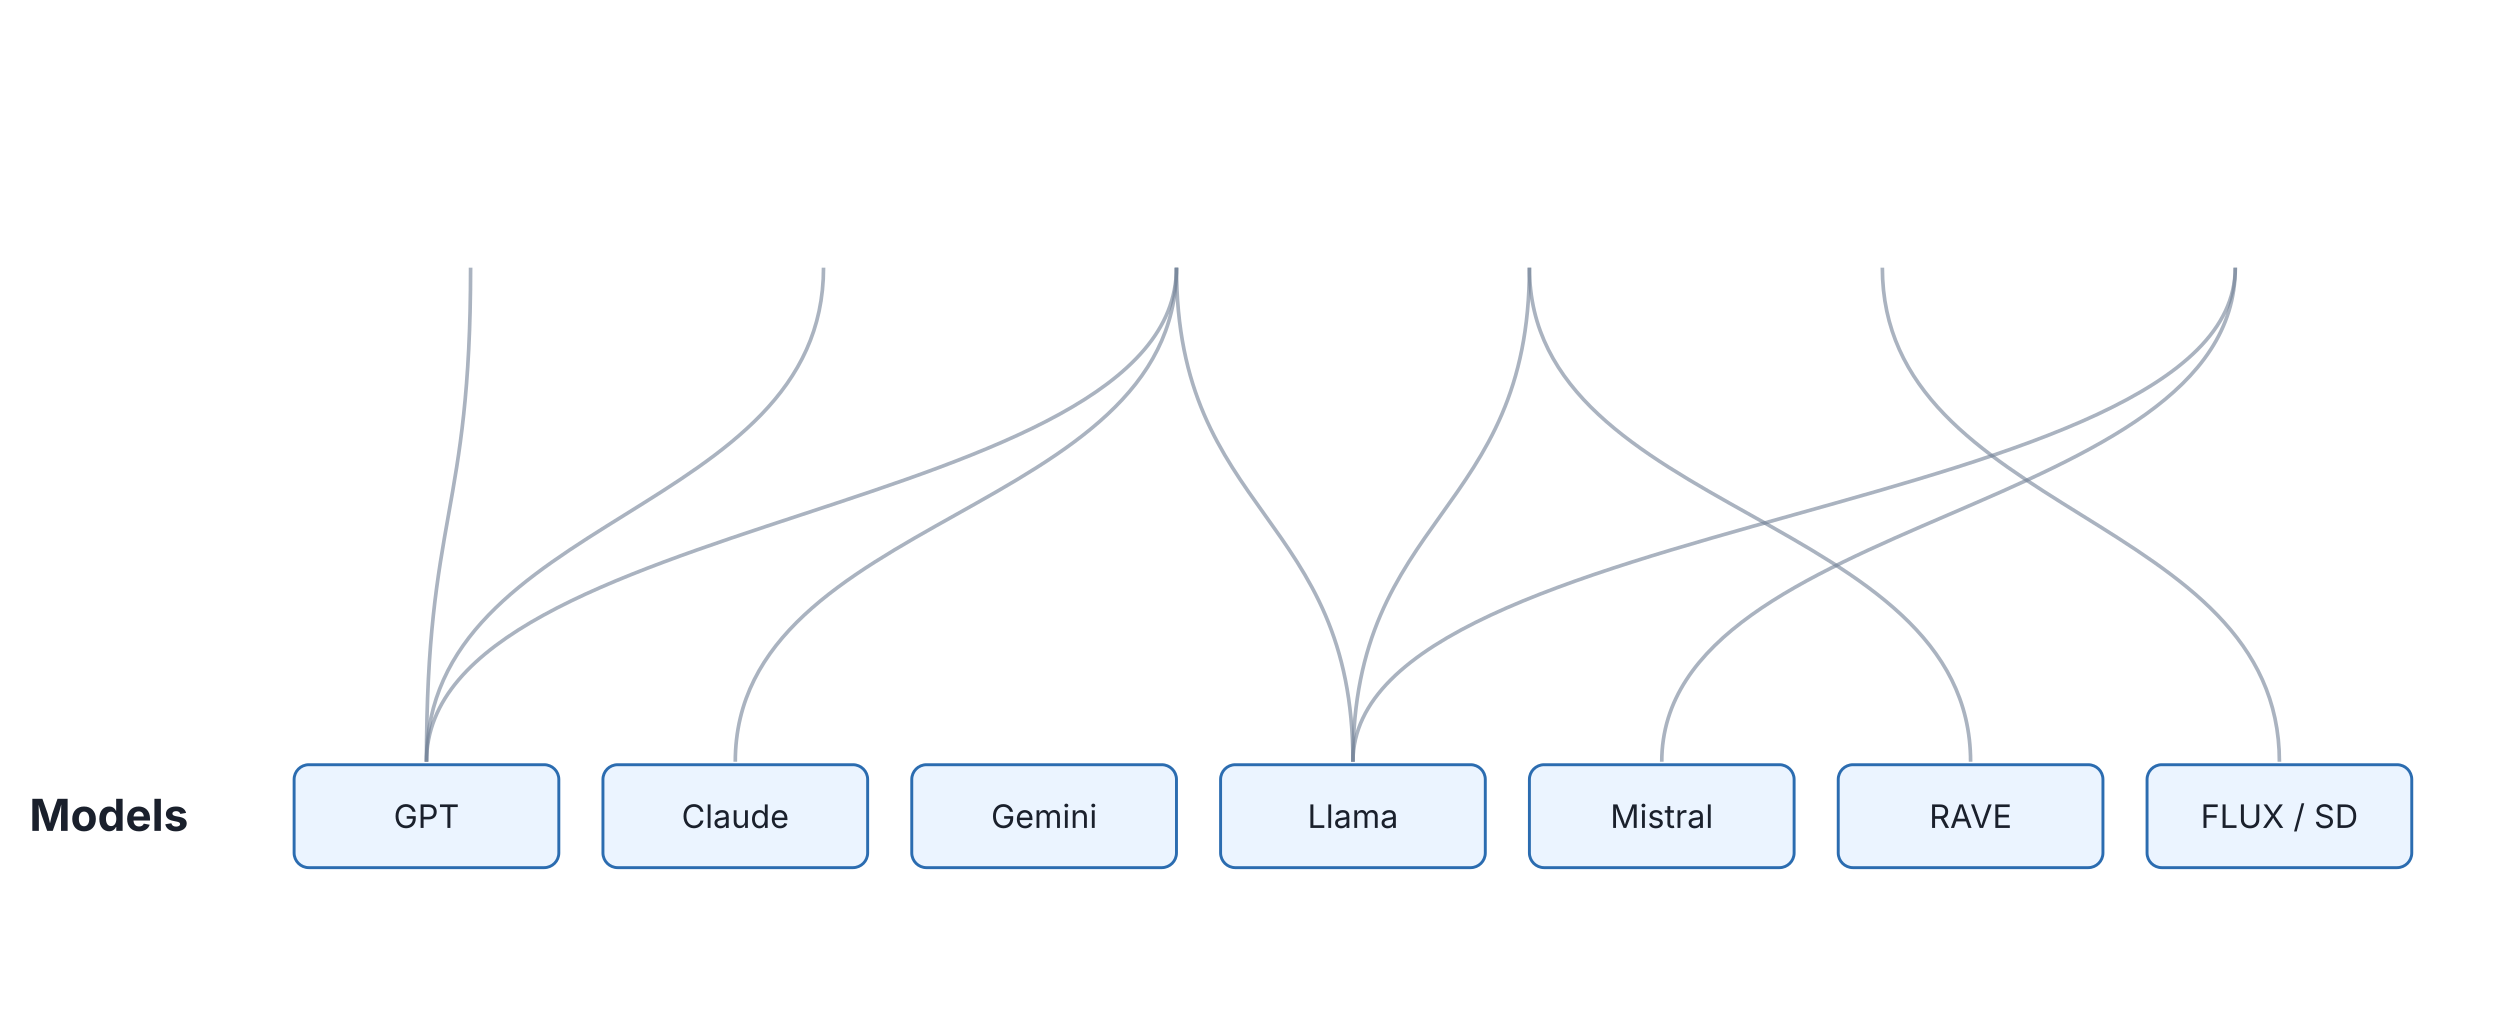
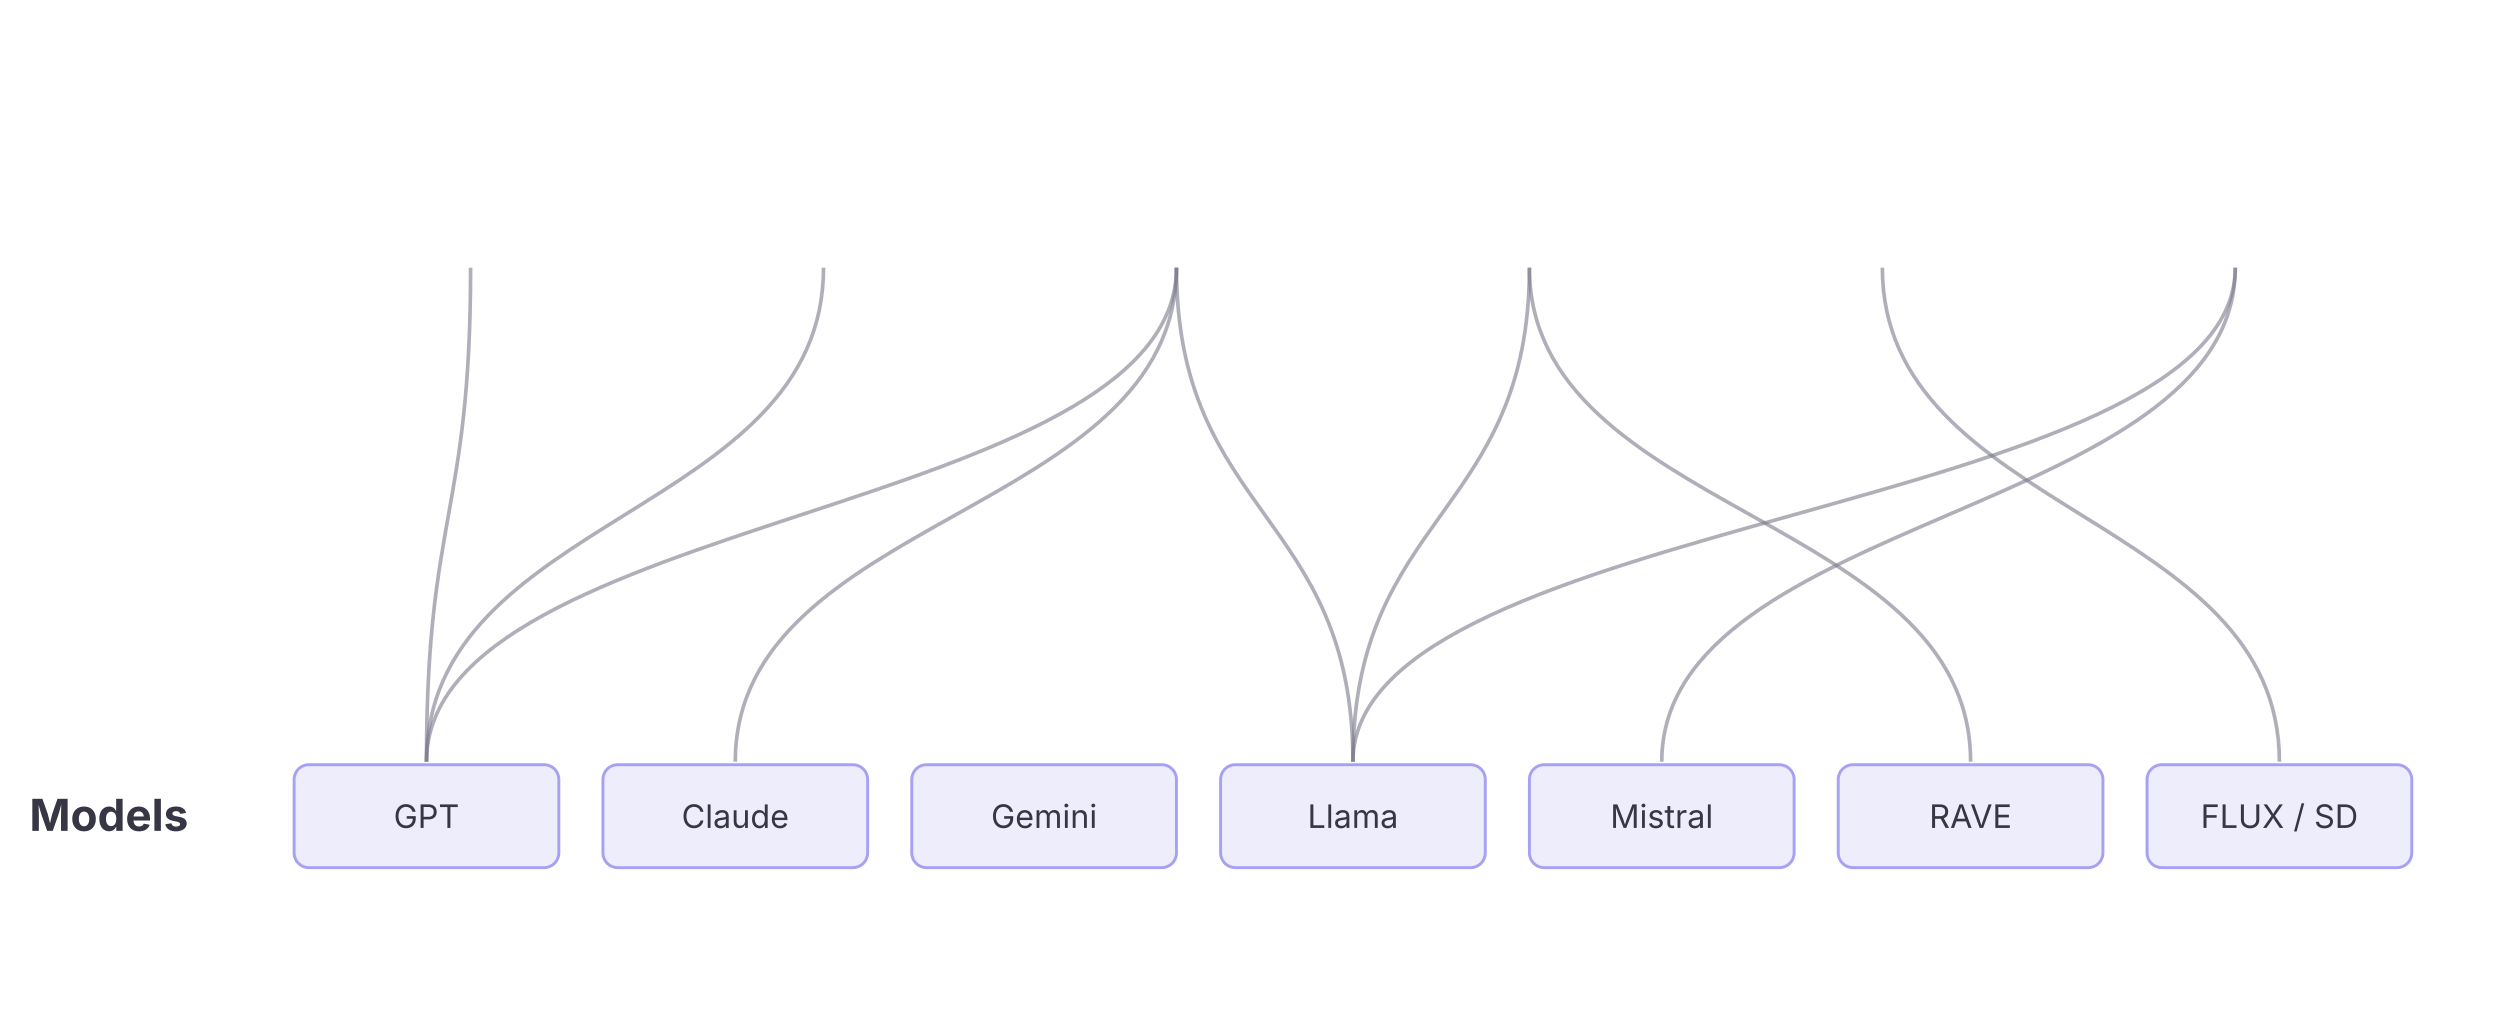
<svg xmlns="http://www.w3.org/2000/svg" viewBox="0 0 1700 700" font-family="Inter, Helvetica Neue, Helvetica, Arial, sans-serif">
  <defs />
-   <text x="20" y="565.0" text-anchor="start" font-size="30" fill="#1a202c" font-weight="bold">Models</text>
-   <rect x="200" y="520" width="180" height="70" rx="10" fill="#ebf4ff" stroke="#2b6cb0" stroke-width="2" />
-   <text x="290.0" y="563.0" text-anchor="middle" font-size="22" fill="#1a202c" font-weight="normal">GPT</text>
-   <rect x="410" y="520" width="180" height="70" rx="10" fill="#ebf4ff" stroke="#2b6cb0" stroke-width="2" />
-   <text x="500.0" y="563.0" text-anchor="middle" font-size="22" fill="#1a202c" font-weight="normal">Claude</text>
-   <rect x="620" y="520" width="180" height="70" rx="10" fill="#ebf4ff" stroke="#2b6cb0" stroke-width="2" />
-   <text x="710.0" y="563.0" text-anchor="middle" font-size="22" fill="#1a202c" font-weight="normal">Gemini</text>
-   <rect x="830" y="520" width="180" height="70" rx="10" fill="#ebf4ff" stroke="#2b6cb0" stroke-width="2" />
-   <text x="920.0" y="563.0" text-anchor="middle" font-size="22" fill="#1a202c" font-weight="normal">Llama</text>
-   <rect x="1040" y="520" width="180" height="70" rx="10" fill="#ebf4ff" stroke="#2b6cb0" stroke-width="2" />
-   <text x="1130.0" y="563.0" text-anchor="middle" font-size="22" fill="#1a202c" font-weight="normal">Mistral</text>
-   <rect x="1250" y="520" width="180" height="70" rx="10" fill="#ebf4ff" stroke="#2b6cb0" stroke-width="2" />
-   <text x="1340.0" y="563.0" text-anchor="middle" font-size="22" fill="#1a202c" font-weight="normal">RAVE</text>
-   <rect x="1460" y="520" width="180" height="70" rx="10" fill="#ebf4ff" stroke="#2b6cb0" stroke-width="2" />
-   <text x="1550.0" y="563.0" text-anchor="middle" font-size="22" fill="#1a202c" font-weight="normal">FLUX / SD</text>
-   <path d="M320.0,182 C320.0,350 290.0,350 290.0,518" fill="none" stroke="#718096" stroke-width="2.5" opacity=".6" />
-   <path d="M560.0,182 C560.0,350 290.0,350 290.0,518" fill="none" stroke="#718096" stroke-width="2.5" opacity=".6" />
-   <path d="M800.0,182 C800.0,350 290.0,350 290.0,518" fill="none" stroke="#718096" stroke-width="2.5" opacity=".6" />
-   <path d="M800.0,182 C800.0,350 500.0,350 500.0,518" fill="none" stroke="#718096" stroke-width="2.5" opacity=".6" />
-   <path d="M800.0,182 C800.0,350 920.0,350 920.0,518" fill="none" stroke="#718096" stroke-width="2.5" opacity=".6" />
-   <path d="M1040.0,182 C1040.0,350 1340.0,350 1340.0,518" fill="none" stroke="#718096" stroke-width="2.5" opacity=".6" />
-   <path d="M1040.0,182 C1040.0,350 920.0,350 920.0,518" fill="none" stroke="#718096" stroke-width="2.5" opacity=".6" />
-   <path d="M1280.0,182 C1280.0,350 1550.0,350 1550.0,518" fill="none" stroke="#718096" stroke-width="2.5" opacity=".6" />
-   <path d="M1520.0,182 C1520.0,350 920.0,350 920.0,518" fill="none" stroke="#718096" stroke-width="2.5" opacity=".6" />
-   <path d="M1520.0,182 C1520.0,350 1130.0,350 1130.0,518" fill="none" stroke="#718096" stroke-width="2.5" opacity=".6" />
+   <text x="20" y="565.0" text-anchor="start" font-size="30" fill="#363644" font-weight="bold">Models</text>
+   <rect x="200" y="520" width="180" height="70" rx="10" fill="#eeedfc" stroke="#A7A1F4" stroke-width="2" />
+   <text x="290.0" y="563.0" text-anchor="middle" font-size="22" fill="#363644" font-weight="normal">GPT</text>
+   <rect x="410" y="520" width="180" height="70" rx="10" fill="#eeedfc" stroke="#A7A1F4" stroke-width="2" />
+   <text x="500.0" y="563.0" text-anchor="middle" font-size="22" fill="#363644" font-weight="normal">Claude</text>
+   <rect x="620" y="520" width="180" height="70" rx="10" fill="#eeedfc" stroke="#A7A1F4" stroke-width="2" />
+   <text x="710.0" y="563.0" text-anchor="middle" font-size="22" fill="#363644" font-weight="normal">Gemini</text>
+   <rect x="830" y="520" width="180" height="70" rx="10" fill="#eeedfc" stroke="#A7A1F4" stroke-width="2" />
+   <text x="920.0" y="563.0" text-anchor="middle" font-size="22" fill="#363644" font-weight="normal">Llama</text>
+   <rect x="1040" y="520" width="180" height="70" rx="10" fill="#eeedfc" stroke="#A7A1F4" stroke-width="2" />
+   <text x="1130.0" y="563.0" text-anchor="middle" font-size="22" fill="#363644" font-weight="normal">Mistral</text>
+   <rect x="1250" y="520" width="180" height="70" rx="10" fill="#eeedfc" stroke="#A7A1F4" stroke-width="2" />
+   <text x="1340.0" y="563.0" text-anchor="middle" font-size="22" fill="#363644" font-weight="normal">RAVE</text>
+   <rect x="1460" y="520" width="180" height="70" rx="10" fill="#eeedfc" stroke="#A7A1F4" stroke-width="2" />
+   <text x="1550.0" y="563.0" text-anchor="middle" font-size="22" fill="#363644" font-weight="normal">FLUX / SD</text>
+   <path d="M320.0,182 C320.0,350 290.0,350 290.0,518" fill="none" stroke="#7a7a8c" stroke-width="2.5" opacity=".6" />
+   <path d="M560.0,182 C560.0,350 290.0,350 290.0,518" fill="none" stroke="#7a7a8c" stroke-width="2.5" opacity=".6" />
+   <path d="M800.0,182 C800.0,350 290.0,350 290.0,518" fill="none" stroke="#7a7a8c" stroke-width="2.5" opacity=".6" />
+   <path d="M800.0,182 C800.0,350 500.0,350 500.0,518" fill="none" stroke="#7a7a8c" stroke-width="2.5" opacity=".6" />
+   <path d="M800.0,182 C800.0,350 920.0,350 920.0,518" fill="none" stroke="#7a7a8c" stroke-width="2.5" opacity=".6" />
+   <path d="M1040.0,182 C1040.0,350 1340.0,350 1340.0,518" fill="none" stroke="#7a7a8c" stroke-width="2.5" opacity=".6" />
+   <path d="M1040.0,182 C1040.0,350 920.0,350 920.0,518" fill="none" stroke="#7a7a8c" stroke-width="2.5" opacity=".6" />
+   <path d="M1280.0,182 C1280.0,350 1550.0,350 1550.0,518" fill="none" stroke="#7a7a8c" stroke-width="2.5" opacity=".6" />
+   <path d="M1520.0,182 C1520.0,350 920.0,350 920.0,518" fill="none" stroke="#7a7a8c" stroke-width="2.5" opacity=".6" />
+   <path d="M1520.0,182 C1520.0,350 1130.0,350 1130.0,518" fill="none" stroke="#7a7a8c" stroke-width="2.5" opacity=".6" />
</svg>
